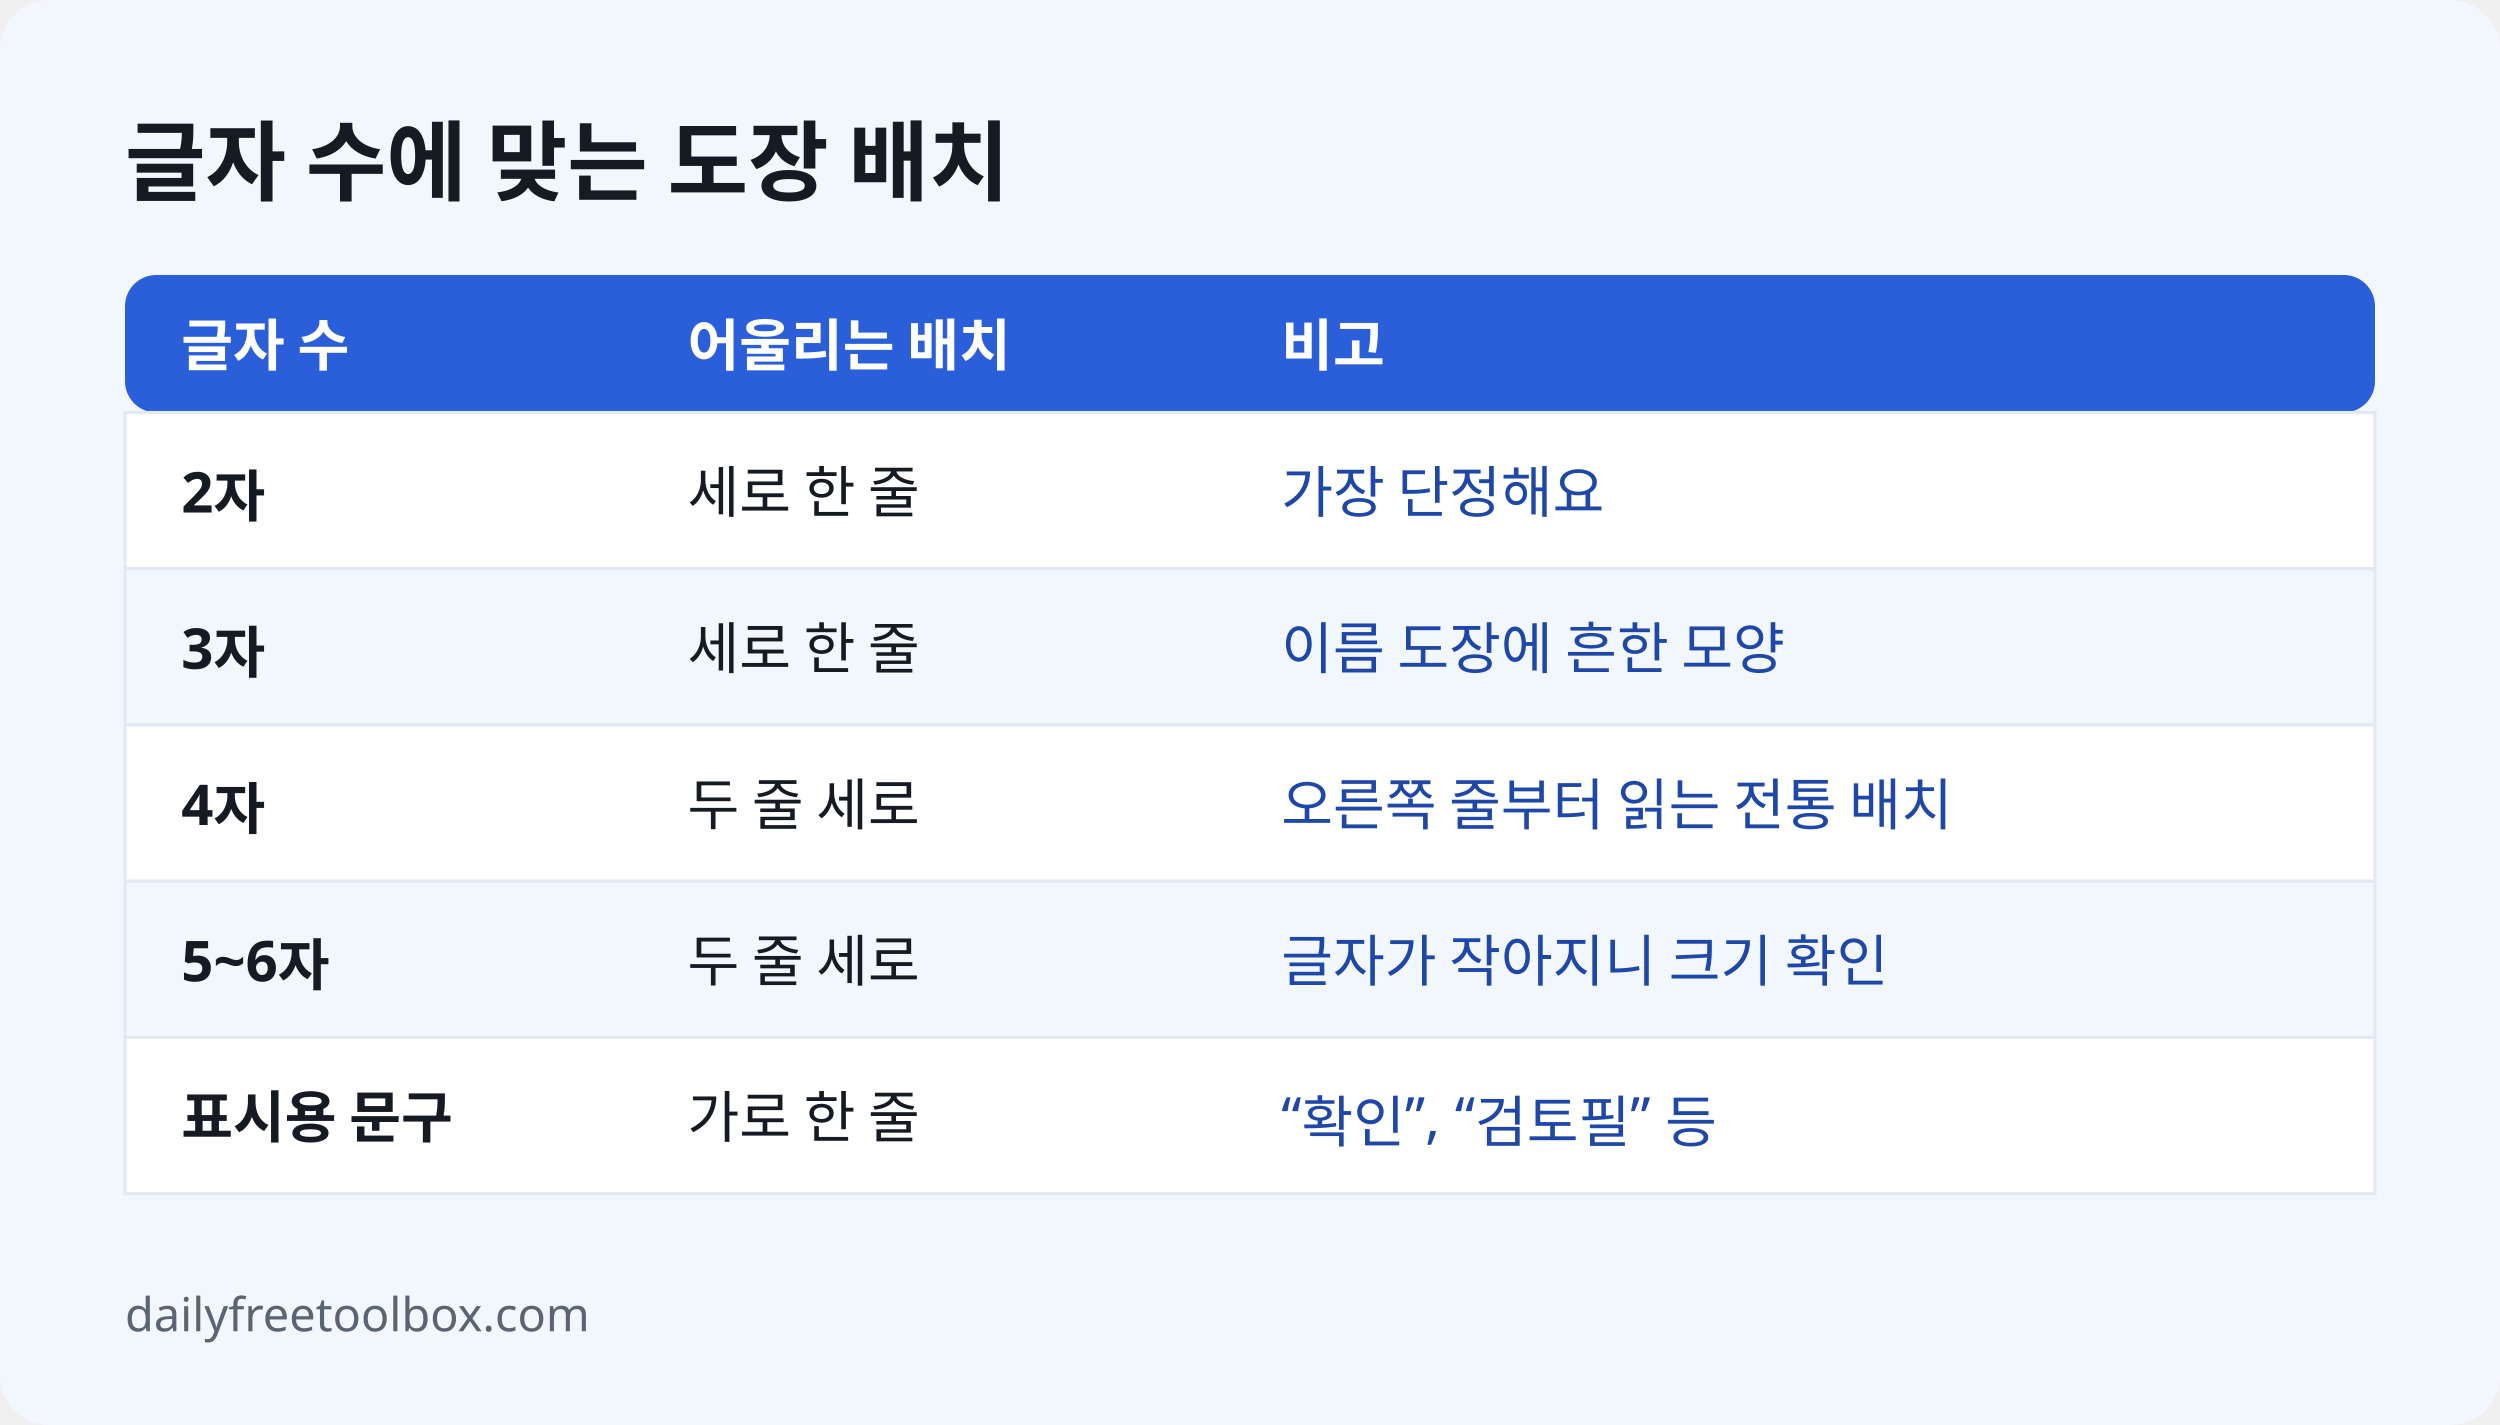
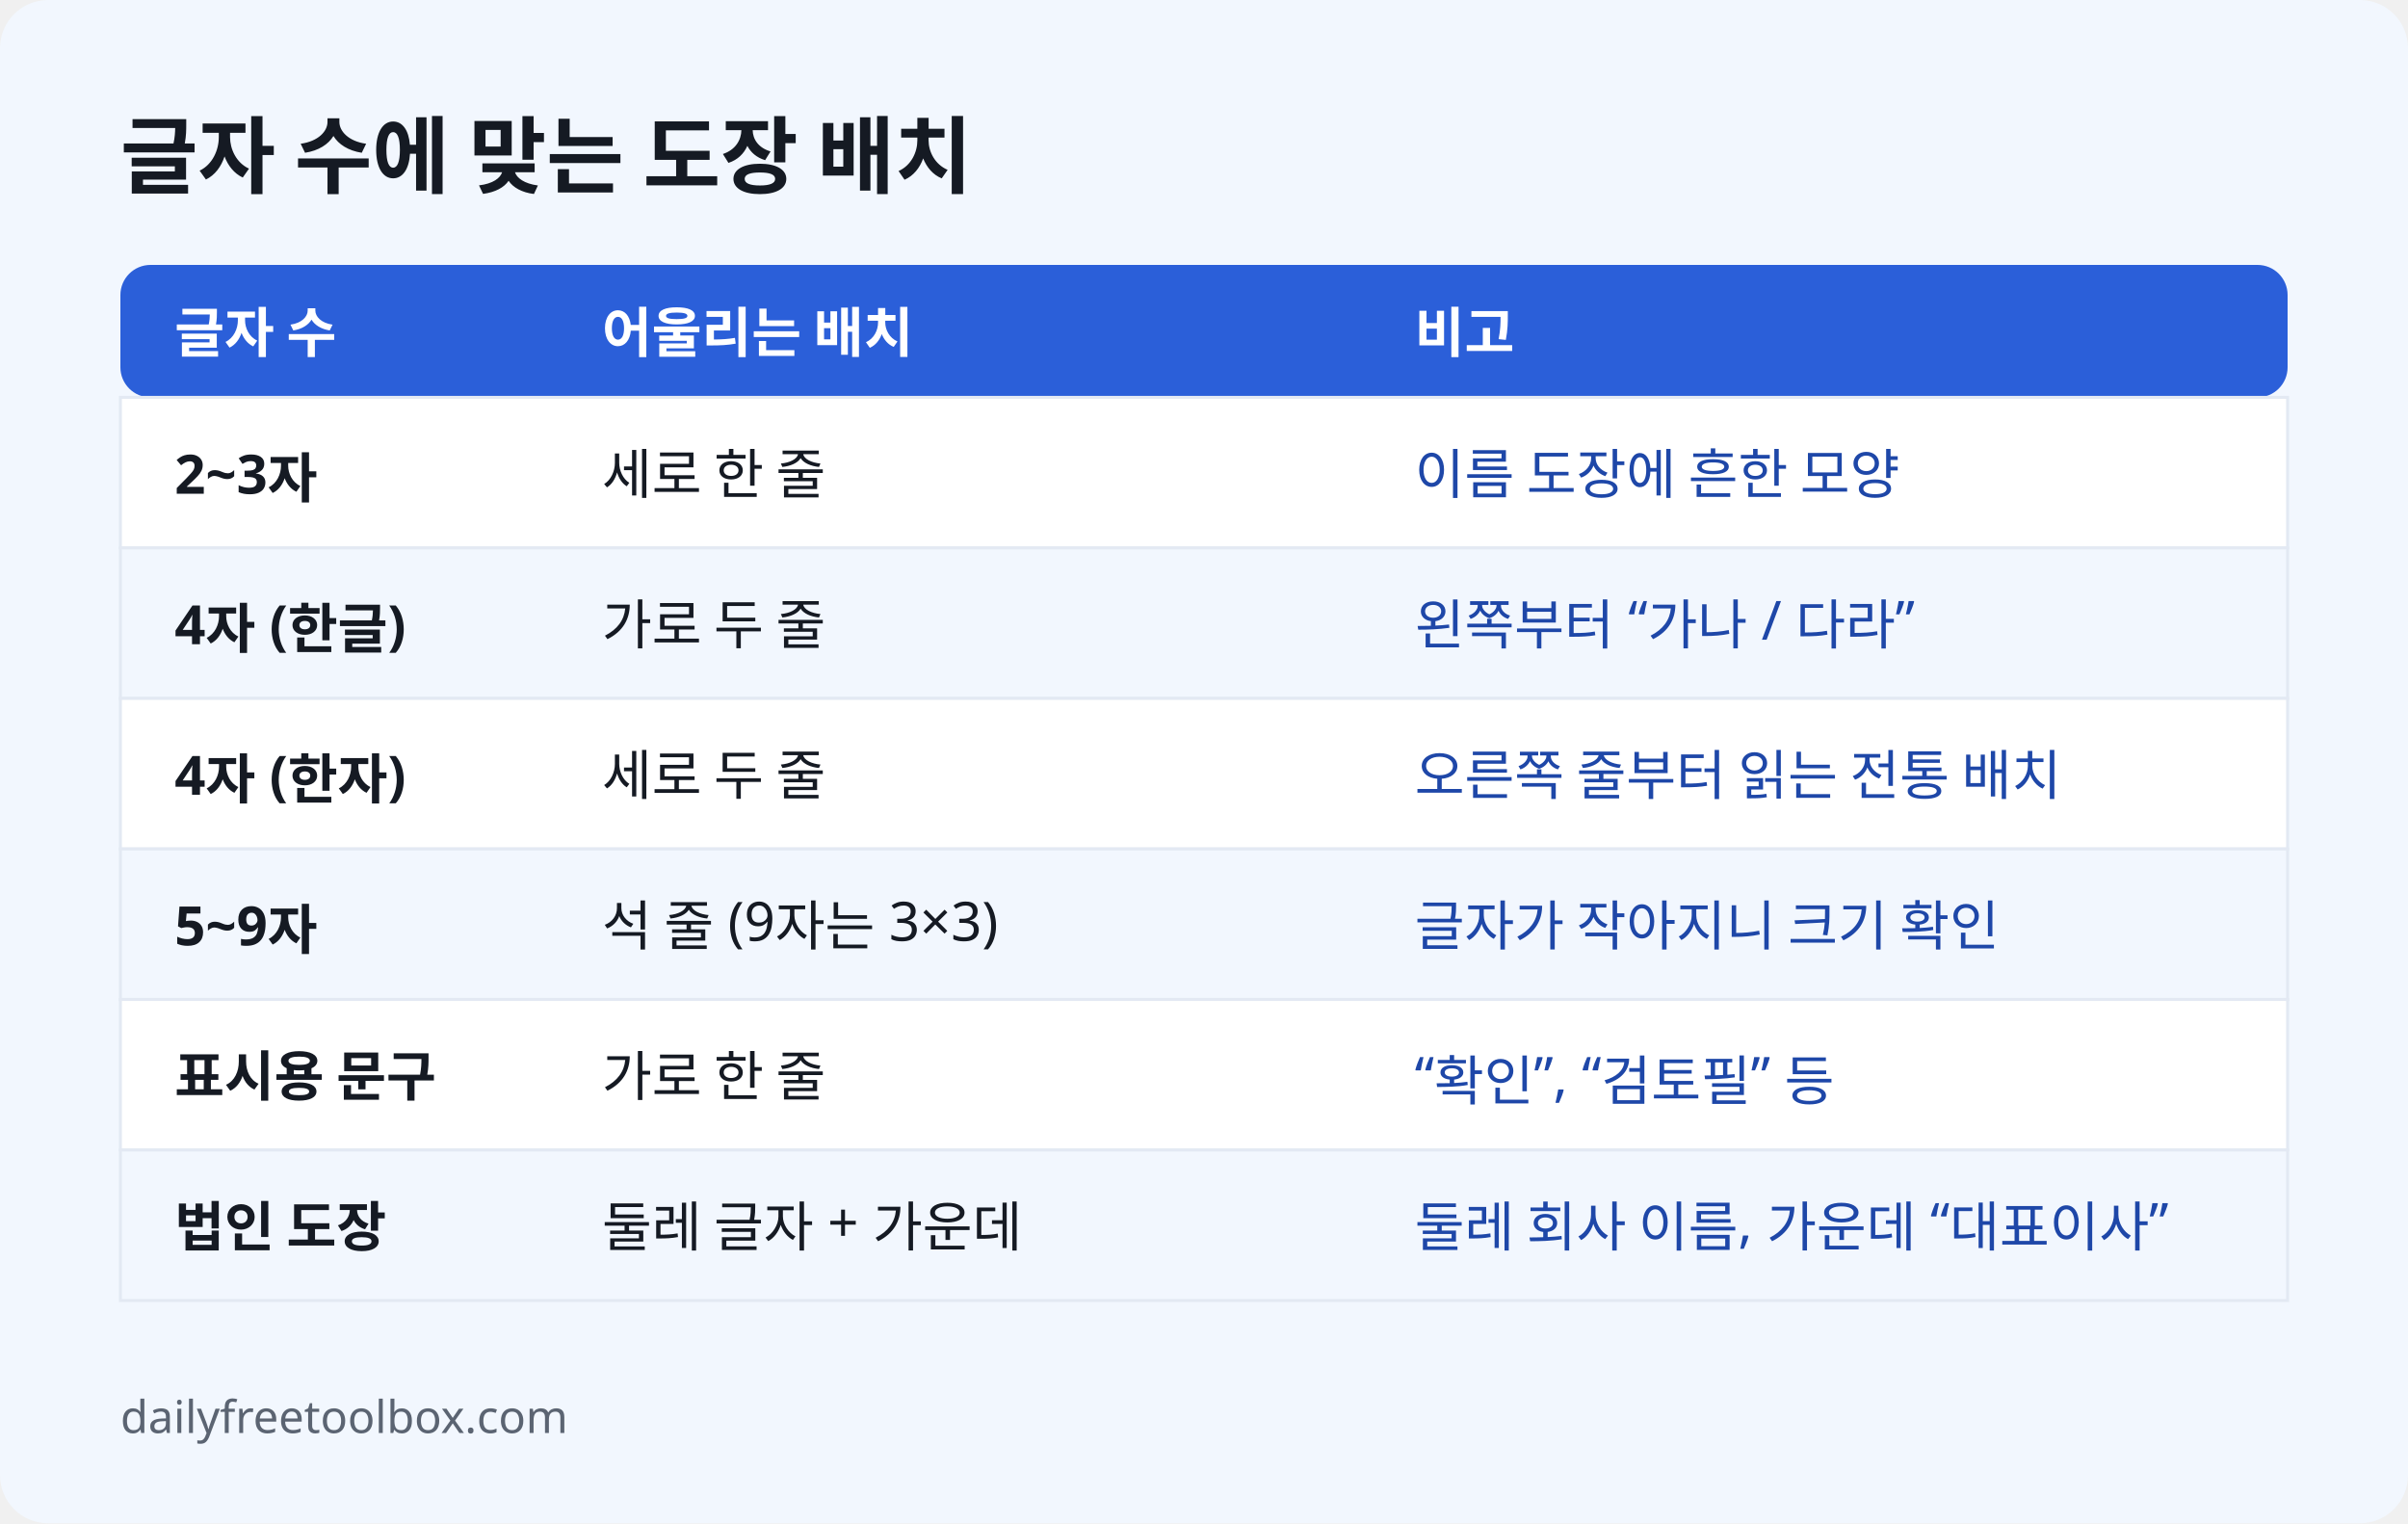
- <svg xmlns="http://www.w3.org/2000/svg" viewBox="0 0 800 456" role="img">
-   <rect width="800" height="456" rx="16" fill="#f2f7fe" />
-   <g font-family="Pretendard, 'Noto Sans KR', 'Apple SD Gothic Neo', 'Malgun Gothic', 'Noto Sans JP', 'Yu Gothic', Meiryo, sans-serif">
-     <text x="40" y="62" font-size="28" font-weight="800" fill="#151a23" text-anchor="start">글자 수에 맞는 도장 배치</text>
+ <svg xmlns="http://www.w3.org/2000/svg" viewBox="0 0 800 506" role="img">
+   <rect width="800" height="506" rx="16" fill="#f2f7fe" />
+   <g font-family="Pretendard, 'Noto Sans KR', 'Apple SD Gothic Neo', 'Malgun Gothic', sans-serif">
+     <text x="40" y="62" font-size="28" font-weight="800" fill="#151a23">글자 수에 맞는 도장 배치</text>
    <rect x="40" y="88" width="720" height="44" rx="10" fill="#2b5fd9" />
-     <text x="58" y="117" font-size="18" font-weight="700" fill="#ffffff" text-anchor="start">글자 수</text>
-     <text x="220" y="117" font-size="18" font-weight="700" fill="#ffffff" text-anchor="start">어울리는 배치</text>
-     <text x="410" y="117" font-size="18" font-weight="700" fill="#ffffff" text-anchor="start">비고</text>
-     <rect x="40" y="132" width="720" height="50" fill="#ffffff" stroke="#e3e9f3" stroke-width="1" />
-     <text x="58" y="164" font-size="18" font-weight="700" fill="#151a23" text-anchor="start">2자</text>
-     <text x="220" y="164" font-size="18" font-weight="400" fill="#151a23" text-anchor="start">세로 한 줄</text>
-     <text x="410" y="164" font-size="18" font-weight="400" fill="#1e47a8" text-anchor="start">가장 단정해요</text>
-     <rect x="40" y="182" width="720" height="50" fill="#f2f7fe" stroke="#e3e9f3" stroke-width="1" />
-     <text x="58" y="214" font-size="18" font-weight="700" fill="#151a23" text-anchor="start">3자</text>
-     <text x="220" y="214" font-size="18" font-weight="400" fill="#151a23" text-anchor="start">세로 한 줄</text>
-     <text x="410" y="214" font-size="18" font-weight="400" fill="#1e47a8" text-anchor="start">이름 도장에 흔한 모양</text>
-     <rect x="40" y="232" width="720" height="50" fill="#ffffff" stroke="#e3e9f3" stroke-width="1" />
-     <text x="58" y="264" font-size="18" font-weight="700" fill="#151a23" text-anchor="start">4자</text>
-     <text x="220" y="264" font-size="18" font-weight="400" fill="#151a23" text-anchor="start">두 줄 세로</text>
-     <text x="410" y="264" font-size="18" font-weight="400" fill="#1e47a8" text-anchor="start">오른쪽 줄부터 읽는 전통 배치</text>
-     <rect x="40" y="282" width="720" height="50" fill="#f2f7fe" stroke="#e3e9f3" stroke-width="1" />
-     <text x="58" y="314" font-size="18" font-weight="700" fill="#151a23" text-anchor="start">5~6자</text>
-     <text x="220" y="314" font-size="18" font-weight="400" fill="#151a23" text-anchor="start">두 줄 세로</text>
-     <text x="410" y="314" font-size="18" font-weight="400" fill="#1e47a8" text-anchor="start">글자가 작아지니 크기 확인</text>
-     <rect x="40" y="332" width="720" height="50" fill="#ffffff" stroke="#e3e9f3" stroke-width="1" />
-     <text x="58" y="364" font-size="18" font-weight="700" fill="#151a23" text-anchor="start">표시용 문구</text>
-     <text x="220" y="364" font-size="18" font-weight="400" fill="#151a23" text-anchor="start">가로 한 줄</text>
-     <text x="410" y="364" font-size="18" font-weight="400" fill="#1e47a8" text-anchor="start">“확인”, “검토필” 등</text>
-     <text x="40" y="426" font-size="15" font-weight="400" fill="#5b6472" text-anchor="start">dailyfreetoolbox.com</text>
+     <text x="58" y="117" font-size="18" font-weight="700" fill="#ffffff">글자 수</text>
+     <text x="200" y="117" font-size="18" font-weight="700" fill="#ffffff">어울리는 배치</text>
+     <text x="470" y="117" font-size="18" font-weight="700" fill="#ffffff">비고</text>
+     <rect x="40" y="132" width="720" height="50" fill="#ffffff" stroke="#e3e9f3" />
+     <text x="58" y="164" font-size="18" font-weight="700" fill="#151a23">2~3자</text>
+     <text x="200" y="164" font-size="18" fill="#151a23">세로 한 줄</text>
+     <text x="470" y="164" font-size="18" fill="#1e47a8">이름 도장에 흔한 모양</text>
+     <rect x="40" y="182" width="720" height="50" fill="#f2f7fe" stroke="#e3e9f3" />
+     <text x="58" y="214" font-size="18" font-weight="700" fill="#151a23">4자 (한글)</text>
+     <text x="200" y="214" font-size="18" fill="#151a23">가로 두 줄</text>
+     <text x="470" y="214" font-size="18" fill="#1e47a8">왼쪽부터 “가나 / 다라”</text>
+     <rect x="40" y="232" width="720" height="50" fill="#ffffff" stroke="#e3e9f3" />
+     <text x="58" y="264" font-size="18" font-weight="700" fill="#151a23">4자 (한자)</text>
+     <text x="200" y="264" font-size="18" fill="#151a23">세로 두 줄</text>
+     <text x="470" y="264" font-size="18" fill="#1e47a8">오른쪽 줄부터 읽는 전통 배치</text>
+     <rect x="40" y="282" width="720" height="50" fill="#f2f7fe" stroke="#e3e9f3" />
+     <text x="58" y="314" font-size="18" font-weight="700" fill="#151a23">5~9자</text>
+     <text x="200" y="314" font-size="18" fill="#151a23">석 줄 (9자는 3×3)</text>
+     <text x="470" y="314" font-size="18" fill="#1e47a8">글자가 작아지니 크기 확인</text>
+     <rect x="40" y="332" width="720" height="50" fill="#ffffff" stroke="#e3e9f3" />
+     <text x="58" y="364" font-size="18" font-weight="700" fill="#151a23">표시용 문구</text>
+     <text x="200" y="364" font-size="18" fill="#151a23">가로 한 줄</text>
+     <text x="470" y="364" font-size="18" fill="#1e47a8">“확인”, “검토필” 등</text>
+     <rect x="40" y="382" width="720" height="50" fill="#f2f7fe" stroke="#e3e9f3" />
+     <text x="58" y="414" font-size="18" font-weight="700" fill="#151a23">법인 도장</text>
+     <text x="200" y="414" font-size="18" fill="#151a23">둘레 글자 + 가운데</text>
+     <text x="470" y="414" font-size="18" fill="#1e47a8">둘레 회사 이름, 가운데 “대표이사”</text>
+     <text x="40" y="476" font-size="15" fill="#5b6472">dailyfreetoolbox.com</text>
  </g>
</svg>
